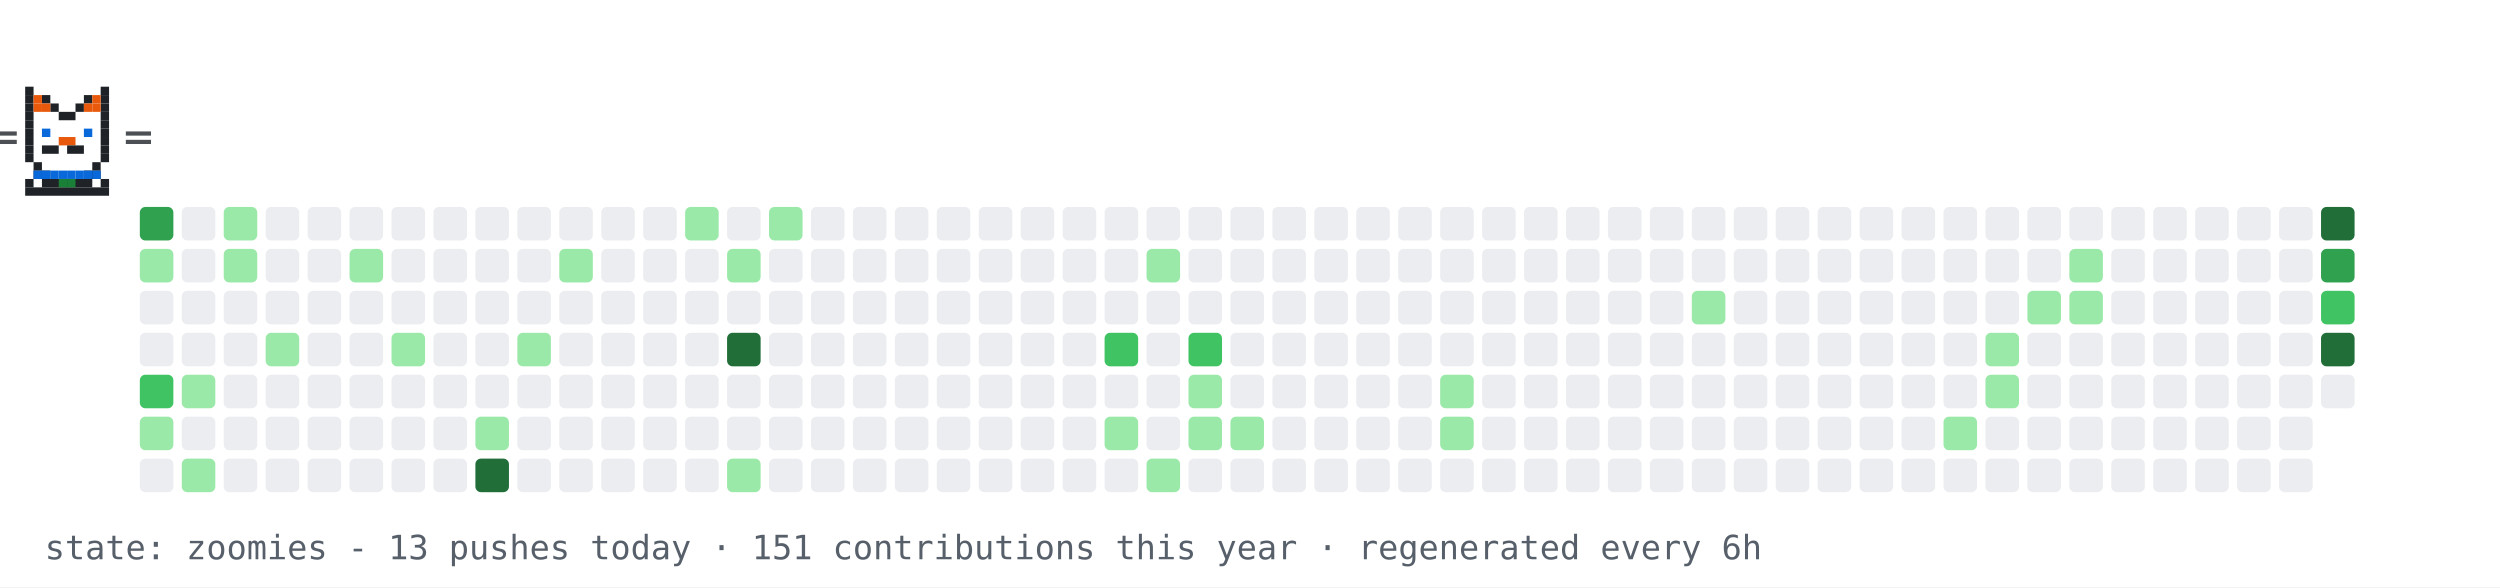
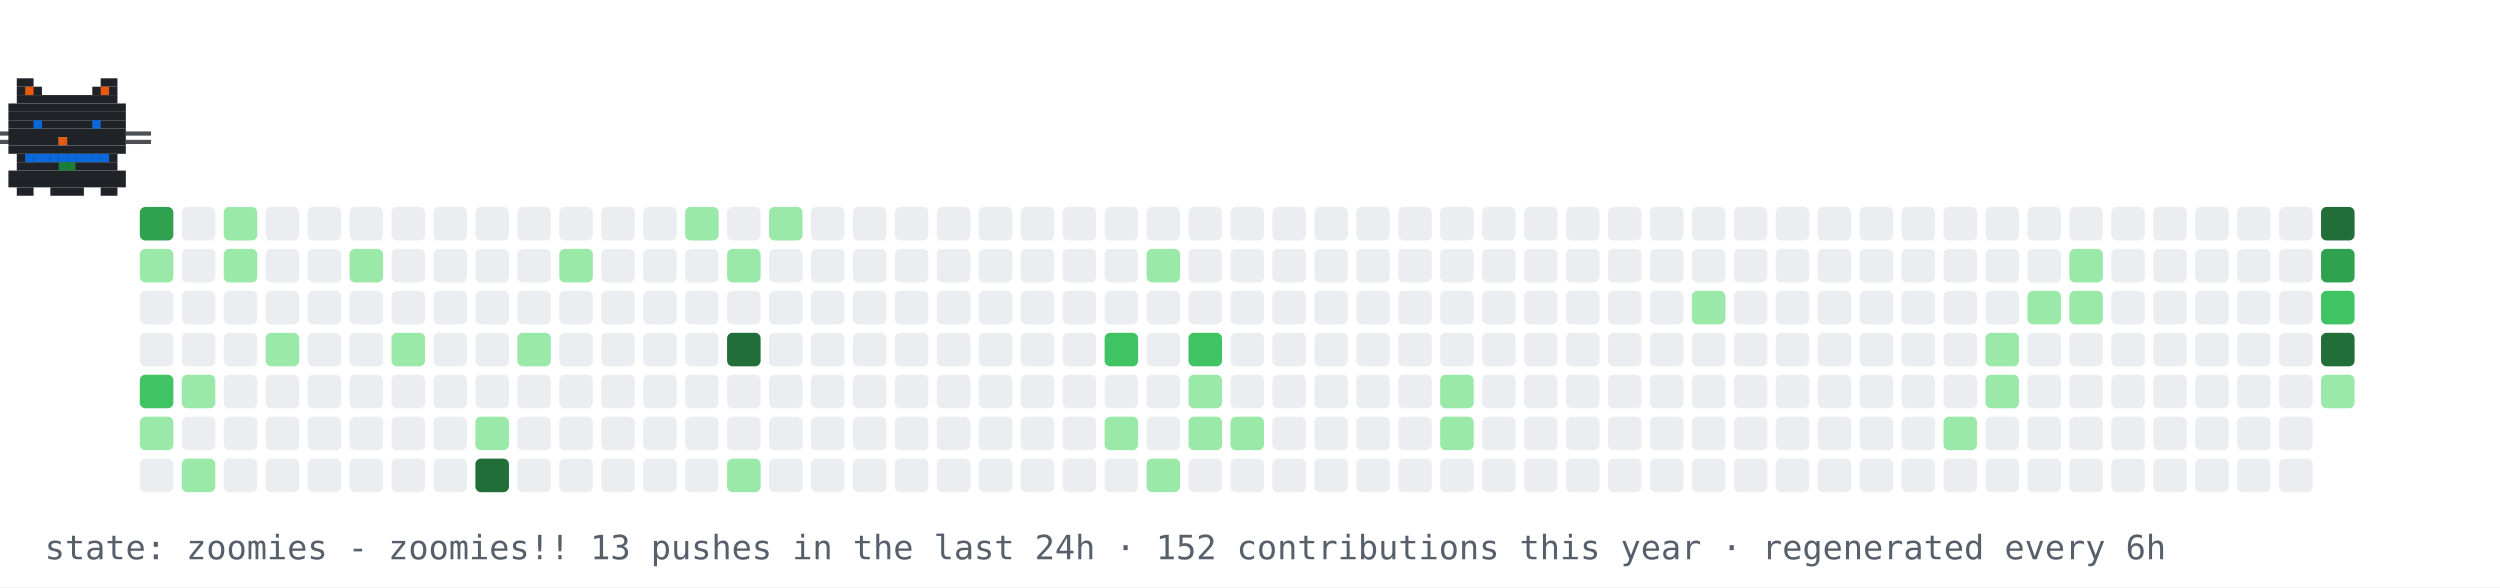
<svg xmlns="http://www.w3.org/2000/svg" width="894" height="210" viewBox="0 0 894 210" role="img" aria-label="contribution graph cat: zoomies">
  <rect width="894" height="210" fill="#ffffff" />
  <rect x="50" y="74" width="12" height="12" rx="2" fill="#30a14e" />
  <rect x="50" y="89" width="12" height="12" rx="2" fill="#9be9a8" />
  <rect x="50" y="104" width="12" height="12" rx="2" fill="#ebedf0" />
  <rect x="50" y="119" width="12" height="12" rx="2" fill="#ebedf0" />
  <rect x="50" y="134" width="12" height="12" rx="2" fill="#40c463" />
  <rect x="50" y="149" width="12" height="12" rx="2" fill="#9be9a8" />
  <rect x="50" y="164" width="12" height="12" rx="2" fill="#ebedf0" />
  <rect x="65" y="74" width="12" height="12" rx="2" fill="#ebedf0" />
  <rect x="65" y="89" width="12" height="12" rx="2" fill="#ebedf0" />
  <rect x="65" y="104" width="12" height="12" rx="2" fill="#ebedf0" />
  <rect x="65" y="119" width="12" height="12" rx="2" fill="#ebedf0" />
  <rect x="65" y="134" width="12" height="12" rx="2" fill="#9be9a8" />
  <rect x="65" y="149" width="12" height="12" rx="2" fill="#ebedf0" />
  <rect x="65" y="164" width="12" height="12" rx="2" fill="#9be9a8" />
  <rect x="80" y="74" width="12" height="12" rx="2" fill="#9be9a8" />
  <rect x="80" y="89" width="12" height="12" rx="2" fill="#9be9a8" />
  <rect x="80" y="104" width="12" height="12" rx="2" fill="#ebedf0" />
  <rect x="80" y="119" width="12" height="12" rx="2" fill="#ebedf0" />
  <rect x="80" y="134" width="12" height="12" rx="2" fill="#ebedf0" />
  <rect x="80" y="149" width="12" height="12" rx="2" fill="#ebedf0" />
  <rect x="80" y="164" width="12" height="12" rx="2" fill="#ebedf0" />
  <rect x="95" y="74" width="12" height="12" rx="2" fill="#ebedf0" />
  <rect x="95" y="89" width="12" height="12" rx="2" fill="#ebedf0" />
  <rect x="95" y="104" width="12" height="12" rx="2" fill="#ebedf0" />
  <rect x="95" y="119" width="12" height="12" rx="2" fill="#9be9a8" />
  <rect x="95" y="134" width="12" height="12" rx="2" fill="#ebedf0" />
  <rect x="95" y="149" width="12" height="12" rx="2" fill="#ebedf0" />
  <rect x="95" y="164" width="12" height="12" rx="2" fill="#ebedf0" />
  <rect x="110" y="74" width="12" height="12" rx="2" fill="#ebedf0" />
  <rect x="110" y="89" width="12" height="12" rx="2" fill="#ebedf0" />
  <rect x="110" y="104" width="12" height="12" rx="2" fill="#ebedf0" />
  <rect x="110" y="119" width="12" height="12" rx="2" fill="#ebedf0" />
  <rect x="110" y="134" width="12" height="12" rx="2" fill="#ebedf0" />
  <rect x="110" y="149" width="12" height="12" rx="2" fill="#ebedf0" />
  <rect x="110" y="164" width="12" height="12" rx="2" fill="#ebedf0" />
  <rect x="125" y="74" width="12" height="12" rx="2" fill="#ebedf0" />
  <rect x="125" y="89" width="12" height="12" rx="2" fill="#9be9a8" />
  <rect x="125" y="104" width="12" height="12" rx="2" fill="#ebedf0" />
  <rect x="125" y="119" width="12" height="12" rx="2" fill="#ebedf0" />
  <rect x="125" y="134" width="12" height="12" rx="2" fill="#ebedf0" />
  <rect x="125" y="149" width="12" height="12" rx="2" fill="#ebedf0" />
  <rect x="125" y="164" width="12" height="12" rx="2" fill="#ebedf0" />
  <rect x="140" y="74" width="12" height="12" rx="2" fill="#ebedf0" />
  <rect x="140" y="89" width="12" height="12" rx="2" fill="#ebedf0" />
  <rect x="140" y="104" width="12" height="12" rx="2" fill="#ebedf0" />
  <rect x="140" y="119" width="12" height="12" rx="2" fill="#9be9a8" />
  <rect x="140" y="134" width="12" height="12" rx="2" fill="#ebedf0" />
  <rect x="140" y="149" width="12" height="12" rx="2" fill="#ebedf0" />
  <rect x="140" y="164" width="12" height="12" rx="2" fill="#ebedf0" />
  <rect x="155" y="74" width="12" height="12" rx="2" fill="#ebedf0" />
  <rect x="155" y="89" width="12" height="12" rx="2" fill="#ebedf0" />
  <rect x="155" y="104" width="12" height="12" rx="2" fill="#ebedf0" />
  <rect x="155" y="119" width="12" height="12" rx="2" fill="#ebedf0" />
  <rect x="155" y="134" width="12" height="12" rx="2" fill="#ebedf0" />
  <rect x="155" y="149" width="12" height="12" rx="2" fill="#ebedf0" />
  <rect x="155" y="164" width="12" height="12" rx="2" fill="#ebedf0" />
  <rect x="170" y="74" width="12" height="12" rx="2" fill="#ebedf0" />
  <rect x="170" y="89" width="12" height="12" rx="2" fill="#ebedf0" />
  <rect x="170" y="104" width="12" height="12" rx="2" fill="#ebedf0" />
  <rect x="170" y="119" width="12" height="12" rx="2" fill="#ebedf0" />
  <rect x="170" y="134" width="12" height="12" rx="2" fill="#ebedf0" />
  <rect x="170" y="149" width="12" height="12" rx="2" fill="#9be9a8" />
  <rect x="170" y="164" width="12" height="12" rx="2" fill="#216e39" />
  <rect x="185" y="74" width="12" height="12" rx="2" fill="#ebedf0" />
  <rect x="185" y="89" width="12" height="12" rx="2" fill="#ebedf0" />
  <rect x="185" y="104" width="12" height="12" rx="2" fill="#ebedf0" />
  <rect x="185" y="119" width="12" height="12" rx="2" fill="#9be9a8" />
  <rect x="185" y="134" width="12" height="12" rx="2" fill="#ebedf0" />
  <rect x="185" y="149" width="12" height="12" rx="2" fill="#ebedf0" />
  <rect x="185" y="164" width="12" height="12" rx="2" fill="#ebedf0" />
  <rect x="200" y="74" width="12" height="12" rx="2" fill="#ebedf0" />
  <rect x="200" y="89" width="12" height="12" rx="2" fill="#9be9a8" />
  <rect x="200" y="104" width="12" height="12" rx="2" fill="#ebedf0" />
  <rect x="200" y="119" width="12" height="12" rx="2" fill="#ebedf0" />
  <rect x="200" y="134" width="12" height="12" rx="2" fill="#ebedf0" />
  <rect x="200" y="149" width="12" height="12" rx="2" fill="#ebedf0" />
  <rect x="200" y="164" width="12" height="12" rx="2" fill="#ebedf0" />
  <rect x="215" y="74" width="12" height="12" rx="2" fill="#ebedf0" />
  <rect x="215" y="89" width="12" height="12" rx="2" fill="#ebedf0" />
  <rect x="215" y="104" width="12" height="12" rx="2" fill="#ebedf0" />
  <rect x="215" y="119" width="12" height="12" rx="2" fill="#ebedf0" />
  <rect x="215" y="134" width="12" height="12" rx="2" fill="#ebedf0" />
  <rect x="215" y="149" width="12" height="12" rx="2" fill="#ebedf0" />
  <rect x="215" y="164" width="12" height="12" rx="2" fill="#ebedf0" />
  <rect x="230" y="74" width="12" height="12" rx="2" fill="#ebedf0" />
  <rect x="230" y="89" width="12" height="12" rx="2" fill="#ebedf0" />
  <rect x="230" y="104" width="12" height="12" rx="2" fill="#ebedf0" />
  <rect x="230" y="119" width="12" height="12" rx="2" fill="#ebedf0" />
  <rect x="230" y="134" width="12" height="12" rx="2" fill="#ebedf0" />
  <rect x="230" y="149" width="12" height="12" rx="2" fill="#ebedf0" />
  <rect x="230" y="164" width="12" height="12" rx="2" fill="#ebedf0" />
  <rect x="245" y="74" width="12" height="12" rx="2" fill="#9be9a8" />
  <rect x="245" y="89" width="12" height="12" rx="2" fill="#ebedf0" />
  <rect x="245" y="104" width="12" height="12" rx="2" fill="#ebedf0" />
  <rect x="245" y="119" width="12" height="12" rx="2" fill="#ebedf0" />
  <rect x="245" y="134" width="12" height="12" rx="2" fill="#ebedf0" />
  <rect x="245" y="149" width="12" height="12" rx="2" fill="#ebedf0" />
  <rect x="245" y="164" width="12" height="12" rx="2" fill="#ebedf0" />
  <rect x="260" y="74" width="12" height="12" rx="2" fill="#ebedf0" />
  <rect x="260" y="89" width="12" height="12" rx="2" fill="#9be9a8" />
  <rect x="260" y="104" width="12" height="12" rx="2" fill="#ebedf0" />
  <rect x="260" y="119" width="12" height="12" rx="2" fill="#216e39" />
  <rect x="260" y="134" width="12" height="12" rx="2" fill="#ebedf0" />
  <rect x="260" y="149" width="12" height="12" rx="2" fill="#ebedf0" />
  <rect x="260" y="164" width="12" height="12" rx="2" fill="#9be9a8" />
  <rect x="275" y="74" width="12" height="12" rx="2" fill="#9be9a8" />
  <rect x="275" y="89" width="12" height="12" rx="2" fill="#ebedf0" />
  <rect x="275" y="104" width="12" height="12" rx="2" fill="#ebedf0" />
  <rect x="275" y="119" width="12" height="12" rx="2" fill="#ebedf0" />
  <rect x="275" y="134" width="12" height="12" rx="2" fill="#ebedf0" />
  <rect x="275" y="149" width="12" height="12" rx="2" fill="#ebedf0" />
  <rect x="275" y="164" width="12" height="12" rx="2" fill="#ebedf0" />
  <rect x="290" y="74" width="12" height="12" rx="2" fill="#ebedf0" />
  <rect x="290" y="89" width="12" height="12" rx="2" fill="#ebedf0" />
  <rect x="290" y="104" width="12" height="12" rx="2" fill="#ebedf0" />
  <rect x="290" y="119" width="12" height="12" rx="2" fill="#ebedf0" />
  <rect x="290" y="134" width="12" height="12" rx="2" fill="#ebedf0" />
  <rect x="290" y="149" width="12" height="12" rx="2" fill="#ebedf0" />
  <rect x="290" y="164" width="12" height="12" rx="2" fill="#ebedf0" />
  <rect x="305" y="74" width="12" height="12" rx="2" fill="#ebedf0" />
  <rect x="305" y="89" width="12" height="12" rx="2" fill="#ebedf0" />
  <rect x="305" y="104" width="12" height="12" rx="2" fill="#ebedf0" />
  <rect x="305" y="119" width="12" height="12" rx="2" fill="#ebedf0" />
  <rect x="305" y="134" width="12" height="12" rx="2" fill="#ebedf0" />
  <rect x="305" y="149" width="12" height="12" rx="2" fill="#ebedf0" />
  <rect x="305" y="164" width="12" height="12" rx="2" fill="#ebedf0" />
  <rect x="320" y="74" width="12" height="12" rx="2" fill="#ebedf0" />
  <rect x="320" y="89" width="12" height="12" rx="2" fill="#ebedf0" />
  <rect x="320" y="104" width="12" height="12" rx="2" fill="#ebedf0" />
  <rect x="320" y="119" width="12" height="12" rx="2" fill="#ebedf0" />
  <rect x="320" y="134" width="12" height="12" rx="2" fill="#ebedf0" />
  <rect x="320" y="149" width="12" height="12" rx="2" fill="#ebedf0" />
  <rect x="320" y="164" width="12" height="12" rx="2" fill="#ebedf0" />
  <rect x="335" y="74" width="12" height="12" rx="2" fill="#ebedf0" />
  <rect x="335" y="89" width="12" height="12" rx="2" fill="#ebedf0" />
  <rect x="335" y="104" width="12" height="12" rx="2" fill="#ebedf0" />
  <rect x="335" y="119" width="12" height="12" rx="2" fill="#ebedf0" />
  <rect x="335" y="134" width="12" height="12" rx="2" fill="#ebedf0" />
  <rect x="335" y="149" width="12" height="12" rx="2" fill="#ebedf0" />
  <rect x="335" y="164" width="12" height="12" rx="2" fill="#ebedf0" />
  <rect x="350" y="74" width="12" height="12" rx="2" fill="#ebedf0" />
  <rect x="350" y="89" width="12" height="12" rx="2" fill="#ebedf0" />
  <rect x="350" y="104" width="12" height="12" rx="2" fill="#ebedf0" />
  <rect x="350" y="119" width="12" height="12" rx="2" fill="#ebedf0" />
  <rect x="350" y="134" width="12" height="12" rx="2" fill="#ebedf0" />
  <rect x="350" y="149" width="12" height="12" rx="2" fill="#ebedf0" />
  <rect x="350" y="164" width="12" height="12" rx="2" fill="#ebedf0" />
  <rect x="365" y="74" width="12" height="12" rx="2" fill="#ebedf0" />
  <rect x="365" y="89" width="12" height="12" rx="2" fill="#ebedf0" />
  <rect x="365" y="104" width="12" height="12" rx="2" fill="#ebedf0" />
  <rect x="365" y="119" width="12" height="12" rx="2" fill="#ebedf0" />
  <rect x="365" y="134" width="12" height="12" rx="2" fill="#ebedf0" />
  <rect x="365" y="149" width="12" height="12" rx="2" fill="#ebedf0" />
  <rect x="365" y="164" width="12" height="12" rx="2" fill="#ebedf0" />
  <rect x="380" y="74" width="12" height="12" rx="2" fill="#ebedf0" />
  <rect x="380" y="89" width="12" height="12" rx="2" fill="#ebedf0" />
  <rect x="380" y="104" width="12" height="12" rx="2" fill="#ebedf0" />
  <rect x="380" y="119" width="12" height="12" rx="2" fill="#ebedf0" />
  <rect x="380" y="134" width="12" height="12" rx="2" fill="#ebedf0" />
  <rect x="380" y="149" width="12" height="12" rx="2" fill="#ebedf0" />
  <rect x="380" y="164" width="12" height="12" rx="2" fill="#ebedf0" />
  <rect x="395" y="74" width="12" height="12" rx="2" fill="#ebedf0" />
  <rect x="395" y="89" width="12" height="12" rx="2" fill="#ebedf0" />
  <rect x="395" y="104" width="12" height="12" rx="2" fill="#ebedf0" />
  <rect x="395" y="119" width="12" height="12" rx="2" fill="#40c463" />
  <rect x="395" y="134" width="12" height="12" rx="2" fill="#ebedf0" />
  <rect x="395" y="149" width="12" height="12" rx="2" fill="#9be9a8" />
  <rect x="395" y="164" width="12" height="12" rx="2" fill="#ebedf0" />
  <rect x="410" y="74" width="12" height="12" rx="2" fill="#ebedf0" />
  <rect x="410" y="89" width="12" height="12" rx="2" fill="#9be9a8" />
  <rect x="410" y="104" width="12" height="12" rx="2" fill="#ebedf0" />
  <rect x="410" y="119" width="12" height="12" rx="2" fill="#ebedf0" />
  <rect x="410" y="134" width="12" height="12" rx="2" fill="#ebedf0" />
  <rect x="410" y="149" width="12" height="12" rx="2" fill="#ebedf0" />
  <rect x="410" y="164" width="12" height="12" rx="2" fill="#9be9a8" />
  <rect x="425" y="74" width="12" height="12" rx="2" fill="#ebedf0" />
  <rect x="425" y="89" width="12" height="12" rx="2" fill="#ebedf0" />
  <rect x="425" y="104" width="12" height="12" rx="2" fill="#ebedf0" />
  <rect x="425" y="119" width="12" height="12" rx="2" fill="#40c463" />
  <rect x="425" y="134" width="12" height="12" rx="2" fill="#9be9a8" />
  <rect x="425" y="149" width="12" height="12" rx="2" fill="#9be9a8" />
  <rect x="425" y="164" width="12" height="12" rx="2" fill="#ebedf0" />
  <rect x="440" y="74" width="12" height="12" rx="2" fill="#ebedf0" />
  <rect x="440" y="89" width="12" height="12" rx="2" fill="#ebedf0" />
  <rect x="440" y="104" width="12" height="12" rx="2" fill="#ebedf0" />
  <rect x="440" y="119" width="12" height="12" rx="2" fill="#ebedf0" />
  <rect x="440" y="134" width="12" height="12" rx="2" fill="#ebedf0" />
  <rect x="440" y="149" width="12" height="12" rx="2" fill="#9be9a8" />
  <rect x="440" y="164" width="12" height="12" rx="2" fill="#ebedf0" />
  <rect x="455" y="74" width="12" height="12" rx="2" fill="#ebedf0" />
  <rect x="455" y="89" width="12" height="12" rx="2" fill="#ebedf0" />
  <rect x="455" y="104" width="12" height="12" rx="2" fill="#ebedf0" />
  <rect x="455" y="119" width="12" height="12" rx="2" fill="#ebedf0" />
  <rect x="455" y="134" width="12" height="12" rx="2" fill="#ebedf0" />
  <rect x="455" y="149" width="12" height="12" rx="2" fill="#ebedf0" />
  <rect x="455" y="164" width="12" height="12" rx="2" fill="#ebedf0" />
  <rect x="470" y="74" width="12" height="12" rx="2" fill="#ebedf0" />
  <rect x="470" y="89" width="12" height="12" rx="2" fill="#ebedf0" />
  <rect x="470" y="104" width="12" height="12" rx="2" fill="#ebedf0" />
  <rect x="470" y="119" width="12" height="12" rx="2" fill="#ebedf0" />
  <rect x="470" y="134" width="12" height="12" rx="2" fill="#ebedf0" />
  <rect x="470" y="149" width="12" height="12" rx="2" fill="#ebedf0" />
  <rect x="470" y="164" width="12" height="12" rx="2" fill="#ebedf0" />
  <rect x="485" y="74" width="12" height="12" rx="2" fill="#ebedf0" />
  <rect x="485" y="89" width="12" height="12" rx="2" fill="#ebedf0" />
  <rect x="485" y="104" width="12" height="12" rx="2" fill="#ebedf0" />
  <rect x="485" y="119" width="12" height="12" rx="2" fill="#ebedf0" />
  <rect x="485" y="134" width="12" height="12" rx="2" fill="#ebedf0" />
  <rect x="485" y="149" width="12" height="12" rx="2" fill="#ebedf0" />
  <rect x="485" y="164" width="12" height="12" rx="2" fill="#ebedf0" />
  <rect x="500" y="74" width="12" height="12" rx="2" fill="#ebedf0" />
  <rect x="500" y="89" width="12" height="12" rx="2" fill="#ebedf0" />
  <rect x="500" y="104" width="12" height="12" rx="2" fill="#ebedf0" />
  <rect x="500" y="119" width="12" height="12" rx="2" fill="#ebedf0" />
  <rect x="500" y="134" width="12" height="12" rx="2" fill="#ebedf0" />
  <rect x="500" y="149" width="12" height="12" rx="2" fill="#ebedf0" />
  <rect x="500" y="164" width="12" height="12" rx="2" fill="#ebedf0" />
  <rect x="515" y="74" width="12" height="12" rx="2" fill="#ebedf0" />
  <rect x="515" y="89" width="12" height="12" rx="2" fill="#ebedf0" />
  <rect x="515" y="104" width="12" height="12" rx="2" fill="#ebedf0" />
  <rect x="515" y="119" width="12" height="12" rx="2" fill="#ebedf0" />
  <rect x="515" y="134" width="12" height="12" rx="2" fill="#9be9a8" />
  <rect x="515" y="149" width="12" height="12" rx="2" fill="#9be9a8" />
  <rect x="515" y="164" width="12" height="12" rx="2" fill="#ebedf0" />
  <rect x="530" y="74" width="12" height="12" rx="2" fill="#ebedf0" />
  <rect x="530" y="89" width="12" height="12" rx="2" fill="#ebedf0" />
  <rect x="530" y="104" width="12" height="12" rx="2" fill="#ebedf0" />
  <rect x="530" y="119" width="12" height="12" rx="2" fill="#ebedf0" />
  <rect x="530" y="134" width="12" height="12" rx="2" fill="#ebedf0" />
  <rect x="530" y="149" width="12" height="12" rx="2" fill="#ebedf0" />
  <rect x="530" y="164" width="12" height="12" rx="2" fill="#ebedf0" />
  <rect x="545" y="74" width="12" height="12" rx="2" fill="#ebedf0" />
  <rect x="545" y="89" width="12" height="12" rx="2" fill="#ebedf0" />
  <rect x="545" y="104" width="12" height="12" rx="2" fill="#ebedf0" />
  <rect x="545" y="119" width="12" height="12" rx="2" fill="#ebedf0" />
  <rect x="545" y="134" width="12" height="12" rx="2" fill="#ebedf0" />
  <rect x="545" y="149" width="12" height="12" rx="2" fill="#ebedf0" />
  <rect x="545" y="164" width="12" height="12" rx="2" fill="#ebedf0" />
  <rect x="560" y="74" width="12" height="12" rx="2" fill="#ebedf0" />
  <rect x="560" y="89" width="12" height="12" rx="2" fill="#ebedf0" />
  <rect x="560" y="104" width="12" height="12" rx="2" fill="#ebedf0" />
  <rect x="560" y="119" width="12" height="12" rx="2" fill="#ebedf0" />
  <rect x="560" y="134" width="12" height="12" rx="2" fill="#ebedf0" />
  <rect x="560" y="149" width="12" height="12" rx="2" fill="#ebedf0" />
  <rect x="560" y="164" width="12" height="12" rx="2" fill="#ebedf0" />
  <rect x="575" y="74" width="12" height="12" rx="2" fill="#ebedf0" />
  <rect x="575" y="89" width="12" height="12" rx="2" fill="#ebedf0" />
  <rect x="575" y="104" width="12" height="12" rx="2" fill="#ebedf0" />
  <rect x="575" y="119" width="12" height="12" rx="2" fill="#ebedf0" />
  <rect x="575" y="134" width="12" height="12" rx="2" fill="#ebedf0" />
  <rect x="575" y="149" width="12" height="12" rx="2" fill="#ebedf0" />
  <rect x="575" y="164" width="12" height="12" rx="2" fill="#ebedf0" />
  <rect x="590" y="74" width="12" height="12" rx="2" fill="#ebedf0" />
  <rect x="590" y="89" width="12" height="12" rx="2" fill="#ebedf0" />
  <rect x="590" y="104" width="12" height="12" rx="2" fill="#ebedf0" />
  <rect x="590" y="119" width="12" height="12" rx="2" fill="#ebedf0" />
  <rect x="590" y="134" width="12" height="12" rx="2" fill="#ebedf0" />
  <rect x="590" y="149" width="12" height="12" rx="2" fill="#ebedf0" />
  <rect x="590" y="164" width="12" height="12" rx="2" fill="#ebedf0" />
  <rect x="605" y="74" width="12" height="12" rx="2" fill="#ebedf0" />
  <rect x="605" y="89" width="12" height="12" rx="2" fill="#ebedf0" />
  <rect x="605" y="104" width="12" height="12" rx="2" fill="#9be9a8" />
  <rect x="605" y="119" width="12" height="12" rx="2" fill="#ebedf0" />
  <rect x="605" y="134" width="12" height="12" rx="2" fill="#ebedf0" />
  <rect x="605" y="149" width="12" height="12" rx="2" fill="#ebedf0" />
  <rect x="605" y="164" width="12" height="12" rx="2" fill="#ebedf0" />
  <rect x="620" y="74" width="12" height="12" rx="2" fill="#ebedf0" />
  <rect x="620" y="89" width="12" height="12" rx="2" fill="#ebedf0" />
  <rect x="620" y="104" width="12" height="12" rx="2" fill="#ebedf0" />
  <rect x="620" y="119" width="12" height="12" rx="2" fill="#ebedf0" />
  <rect x="620" y="134" width="12" height="12" rx="2" fill="#ebedf0" />
  <rect x="620" y="149" width="12" height="12" rx="2" fill="#ebedf0" />
  <rect x="620" y="164" width="12" height="12" rx="2" fill="#ebedf0" />
  <rect x="635" y="74" width="12" height="12" rx="2" fill="#ebedf0" />
  <rect x="635" y="89" width="12" height="12" rx="2" fill="#ebedf0" />
  <rect x="635" y="104" width="12" height="12" rx="2" fill="#ebedf0" />
  <rect x="635" y="119" width="12" height="12" rx="2" fill="#ebedf0" />
  <rect x="635" y="134" width="12" height="12" rx="2" fill="#ebedf0" />
  <rect x="635" y="149" width="12" height="12" rx="2" fill="#ebedf0" />
  <rect x="635" y="164" width="12" height="12" rx="2" fill="#ebedf0" />
  <rect x="650" y="74" width="12" height="12" rx="2" fill="#ebedf0" />
  <rect x="650" y="89" width="12" height="12" rx="2" fill="#ebedf0" />
  <rect x="650" y="104" width="12" height="12" rx="2" fill="#ebedf0" />
  <rect x="650" y="119" width="12" height="12" rx="2" fill="#ebedf0" />
  <rect x="650" y="134" width="12" height="12" rx="2" fill="#ebedf0" />
  <rect x="650" y="149" width="12" height="12" rx="2" fill="#ebedf0" />
  <rect x="650" y="164" width="12" height="12" rx="2" fill="#ebedf0" />
  <rect x="665" y="74" width="12" height="12" rx="2" fill="#ebedf0" />
  <rect x="665" y="89" width="12" height="12" rx="2" fill="#ebedf0" />
  <rect x="665" y="104" width="12" height="12" rx="2" fill="#ebedf0" />
  <rect x="665" y="119" width="12" height="12" rx="2" fill="#ebedf0" />
  <rect x="665" y="134" width="12" height="12" rx="2" fill="#ebedf0" />
  <rect x="665" y="149" width="12" height="12" rx="2" fill="#ebedf0" />
  <rect x="665" y="164" width="12" height="12" rx="2" fill="#ebedf0" />
  <rect x="680" y="74" width="12" height="12" rx="2" fill="#ebedf0" />
  <rect x="680" y="89" width="12" height="12" rx="2" fill="#ebedf0" />
  <rect x="680" y="104" width="12" height="12" rx="2" fill="#ebedf0" />
  <rect x="680" y="119" width="12" height="12" rx="2" fill="#ebedf0" />
  <rect x="680" y="134" width="12" height="12" rx="2" fill="#ebedf0" />
  <rect x="680" y="149" width="12" height="12" rx="2" fill="#ebedf0" />
  <rect x="680" y="164" width="12" height="12" rx="2" fill="#ebedf0" />
  <rect x="695" y="74" width="12" height="12" rx="2" fill="#ebedf0" />
  <rect x="695" y="89" width="12" height="12" rx="2" fill="#ebedf0" />
  <rect x="695" y="104" width="12" height="12" rx="2" fill="#ebedf0" />
  <rect x="695" y="119" width="12" height="12" rx="2" fill="#ebedf0" />
  <rect x="695" y="134" width="12" height="12" rx="2" fill="#ebedf0" />
  <rect x="695" y="149" width="12" height="12" rx="2" fill="#9be9a8" />
  <rect x="695" y="164" width="12" height="12" rx="2" fill="#ebedf0" />
  <rect x="710" y="74" width="12" height="12" rx="2" fill="#ebedf0" />
  <rect x="710" y="89" width="12" height="12" rx="2" fill="#ebedf0" />
  <rect x="710" y="104" width="12" height="12" rx="2" fill="#ebedf0" />
  <rect x="710" y="119" width="12" height="12" rx="2" fill="#9be9a8" />
  <rect x="710" y="134" width="12" height="12" rx="2" fill="#9be9a8" />
  <rect x="710" y="149" width="12" height="12" rx="2" fill="#ebedf0" />
  <rect x="710" y="164" width="12" height="12" rx="2" fill="#ebedf0" />
  <rect x="725" y="74" width="12" height="12" rx="2" fill="#ebedf0" />
  <rect x="725" y="89" width="12" height="12" rx="2" fill="#ebedf0" />
  <rect x="725" y="104" width="12" height="12" rx="2" fill="#9be9a8" />
  <rect x="725" y="119" width="12" height="12" rx="2" fill="#ebedf0" />
  <rect x="725" y="134" width="12" height="12" rx="2" fill="#ebedf0" />
  <rect x="725" y="149" width="12" height="12" rx="2" fill="#ebedf0" />
  <rect x="725" y="164" width="12" height="12" rx="2" fill="#ebedf0" />
  <rect x="740" y="74" width="12" height="12" rx="2" fill="#ebedf0" />
  <rect x="740" y="89" width="12" height="12" rx="2" fill="#9be9a8" />
  <rect x="740" y="104" width="12" height="12" rx="2" fill="#9be9a8" />
  <rect x="740" y="119" width="12" height="12" rx="2" fill="#ebedf0" />
  <rect x="740" y="134" width="12" height="12" rx="2" fill="#ebedf0" />
  <rect x="740" y="149" width="12" height="12" rx="2" fill="#ebedf0" />
  <rect x="740" y="164" width="12" height="12" rx="2" fill="#ebedf0" />
  <rect x="755" y="74" width="12" height="12" rx="2" fill="#ebedf0" />
  <rect x="755" y="89" width="12" height="12" rx="2" fill="#ebedf0" />
  <rect x="755" y="104" width="12" height="12" rx="2" fill="#ebedf0" />
  <rect x="755" y="119" width="12" height="12" rx="2" fill="#ebedf0" />
  <rect x="755" y="134" width="12" height="12" rx="2" fill="#ebedf0" />
  <rect x="755" y="149" width="12" height="12" rx="2" fill="#ebedf0" />
  <rect x="755" y="164" width="12" height="12" rx="2" fill="#ebedf0" />
  <rect x="770" y="74" width="12" height="12" rx="2" fill="#ebedf0" />
  <rect x="770" y="89" width="12" height="12" rx="2" fill="#ebedf0" />
  <rect x="770" y="104" width="12" height="12" rx="2" fill="#ebedf0" />
  <rect x="770" y="119" width="12" height="12" rx="2" fill="#ebedf0" />
  <rect x="770" y="134" width="12" height="12" rx="2" fill="#ebedf0" />
  <rect x="770" y="149" width="12" height="12" rx="2" fill="#ebedf0" />
  <rect x="770" y="164" width="12" height="12" rx="2" fill="#ebedf0" />
  <rect x="785" y="74" width="12" height="12" rx="2" fill="#ebedf0" />
  <rect x="785" y="89" width="12" height="12" rx="2" fill="#ebedf0" />
  <rect x="785" y="104" width="12" height="12" rx="2" fill="#ebedf0" />
  <rect x="785" y="119" width="12" height="12" rx="2" fill="#ebedf0" />
  <rect x="785" y="134" width="12" height="12" rx="2" fill="#ebedf0" />
  <rect x="785" y="149" width="12" height="12" rx="2" fill="#ebedf0" />
  <rect x="785" y="164" width="12" height="12" rx="2" fill="#ebedf0" />
  <rect x="800" y="74" width="12" height="12" rx="2" fill="#ebedf0" />
  <rect x="800" y="89" width="12" height="12" rx="2" fill="#ebedf0" />
  <rect x="800" y="104" width="12" height="12" rx="2" fill="#ebedf0" />
  <rect x="800" y="119" width="12" height="12" rx="2" fill="#ebedf0" />
  <rect x="800" y="134" width="12" height="12" rx="2" fill="#ebedf0" />
  <rect x="800" y="149" width="12" height="12" rx="2" fill="#ebedf0" />
  <rect x="800" y="164" width="12" height="12" rx="2" fill="#ebedf0" />
  <rect x="815" y="74" width="12" height="12" rx="2" fill="#ebedf0" />
  <rect x="815" y="89" width="12" height="12" rx="2" fill="#ebedf0" />
  <rect x="815" y="104" width="12" height="12" rx="2" fill="#ebedf0" />
  <rect x="815" y="119" width="12" height="12" rx="2" fill="#ebedf0" />
  <rect x="815" y="134" width="12" height="12" rx="2" fill="#ebedf0" />
  <rect x="815" y="149" width="12" height="12" rx="2" fill="#ebedf0" />
  <rect x="815" y="164" width="12" height="12" rx="2" fill="#ebedf0" />
  <rect x="830" y="74" width="12" height="12" rx="2" fill="#216e39" />
  <rect x="830" y="89" width="12" height="12" rx="2" fill="#30a14e" />
  <rect x="830" y="104" width="12" height="12" rx="2" fill="#40c463" />
  <rect x="830" y="119" width="12" height="12" rx="2" fill="#216e39" />
-   <rect x="830" y="134" width="12" height="12" rx="2" fill="#ebedf0" />
+   <rect x="830" y="134" width="12" height="12" rx="2" fill="#9be9a8" />
  <g>
    <animateTransform attributeName="transform" type="translate" values="50 0;791 0;791 0;50 0;50 0" keyTimes="0;0.45;0.5;0.95;1" dur="8s" repeatCount="indefinite" />
    <g>
      <animateTransform attributeName="transform" type="translate" values="0 0;0 -6;0 0" keyTimes="0;0.5;1" dur="0.55s" repeatCount="indefinite" />
-       <rect x="9" y="31" width="3" height="3" fill="#1f2328" />
-       <rect x="36" y="31" width="3" height="3" fill="#1f2328" />
-       <rect x="9" y="34" width="3" height="3" fill="#1f2328" />
-       <rect x="15" y="34" width="3" height="3" fill="#1f2328" />
-       <rect x="30" y="34" width="3" height="3" fill="#1f2328" />
-       <rect x="36" y="34" width="3" height="3" fill="#1f2328" />
-       <rect x="9" y="37" width="3" height="3" fill="#1f2328" />
-       <rect x="18" y="37" width="3" height="3" fill="#1f2328" />
-       <rect x="27" y="37" width="3" height="3" fill="#1f2328" />
-       <rect x="36" y="37" width="3" height="3" fill="#1f2328" />
-       <rect x="9" y="40" width="3" height="3" fill="#1f2328" />
-       <rect x="21" y="40" width="6" height="3" fill="#1f2328" />
-       <rect x="36" y="40" width="3" height="3" fill="#1f2328" />
-       <rect x="9" y="43" width="3" height="3" fill="#1f2328" />
-       <rect x="36" y="43" width="3" height="3" fill="#1f2328" />
-       <rect x="9" y="46" width="3" height="3" fill="#1f2328" />
-       <rect x="36" y="46" width="3" height="3" fill="#1f2328" />
-       <rect x="9" y="49" width="3" height="3" fill="#1f2328" />
-       <rect x="21" y="49" width="6" height="3" fill="#e8590c" />
-       <rect x="36" y="49" width="3" height="3" fill="#1f2328" />
-       <rect x="9" y="52" width="3" height="3" fill="#1f2328" />
-       <rect x="15" y="52" width="6" height="3" fill="#1f2328" />
-       <rect x="24" y="52" width="6" height="3" fill="#1f2328" />
-       <rect x="36" y="52" width="3" height="3" fill="#1f2328" />
-       <rect x="9" y="55" width="3" height="3" fill="#1f2328" />
-       <rect x="36" y="55" width="3" height="3" fill="#1f2328" />
-       <rect x="12" y="58" width="3" height="3" fill="#1f2328" />
-       <rect x="33" y="58" width="3" height="3" fill="#1f2328" />
-       <rect x="12" y="61" width="6" height="3" fill="#1f2328" />
-       <rect x="30" y="61" width="6" height="3" fill="#1f2328" />
-       <rect x="9" y="64" width="3" height="3" fill="#1f2328" />
-       <rect x="15" y="64" width="18" height="3" fill="#1f2328" />
-       <rect x="36" y="64" width="3" height="3" fill="#1f2328" />
-       <rect x="9" y="67" width="30" height="3" fill="#1f2328" />
-       <rect x="12" y="34" width="3" height="3" fill="#e8590c" />
-       <rect x="33" y="34" width="3" height="3" fill="#e8590c" />
-       <rect x="12" y="37" width="3" height="3" fill="#e8590c" />
-       <rect x="15" y="37" width="3" height="3" fill="#e8590c" />
-       <rect x="30" y="37" width="3" height="3" fill="#e8590c" />
-       <rect x="33" y="37" width="3" height="3" fill="#e8590c" />
-       <rect x="12" y="61" width="3" height="3" fill="#0969da" />
-       <rect x="15" y="61" width="3" height="3" fill="#0969da" />
-       <rect x="18" y="61" width="3" height="3" fill="#0969da" />
-       <rect x="21" y="61" width="3" height="3" fill="#0969da" />
-       <rect x="24" y="61" width="3" height="3" fill="#0969da" />
-       <rect x="27" y="61" width="3" height="3" fill="#0969da" />
-       <rect x="30" y="61" width="3" height="3" fill="#0969da" />
-       <rect x="33" y="61" width="3" height="3" fill="#0969da" />
-       <rect x="21" y="64" width="3" height="3" fill="#1a7f37" />
-       <rect x="24" y="64" width="3" height="3" fill="#1a7f37" />
+       <rect x="6" y="28" width="6" height="3" fill="#1f2328" />
+       <rect x="36" y="28" width="6" height="3" fill="#1f2328" />
+       <rect x="6" y="31" width="9" height="3" fill="#1f2328" />
+       <rect x="33" y="31" width="9" height="3" fill="#1f2328" />
+       <rect x="6" y="34" width="36" height="3" fill="#1f2328" />
+       <rect x="3" y="37" width="42" height="3" fill="#1f2328" />
+       <rect x="3" y="40" width="42" height="3" fill="#1f2328" />
+       <rect x="3" y="43" width="42" height="3" fill="#1f2328" />
+       <rect x="3" y="46" width="42" height="3" fill="#1f2328" />
+       <rect x="3" y="49" width="18" height="3" fill="#1f2328" />
+       <rect x="21" y="49" width="3" height="3" fill="#e8590c" />
+       <rect x="24" y="49" width="21" height="3" fill="#1f2328" />
+       <rect x="3" y="52" width="42" height="3" fill="#1f2328" />
+       <rect x="6" y="55" width="36" height="3" fill="#1f2328" />
+       <rect x="6" y="58" width="36" height="3" fill="#1f2328" />
+       <rect x="3" y="61" width="42" height="3" fill="#1f2328" />
+       <rect x="3" y="64" width="42" height="3" fill="#1f2328" />
+       <rect x="6" y="67" width="6" height="3" fill="#1f2328" />
+       <rect x="18" y="67" width="12" height="3" fill="#1f2328" />
+       <rect x="36" y="67" width="6" height="3" fill="#1f2328" />
+       <rect x="9" y="31" width="3" height="3" fill="#e8590c" />
+       <rect x="36" y="31" width="3" height="3" fill="#e8590c" />
+       <rect x="9" y="55" width="3" height="3" fill="#0969da" />
+       <rect x="12" y="55" width="3" height="3" fill="#0969da" />
+       <rect x="15" y="55" width="3" height="3" fill="#0969da" />
+       <rect x="18" y="55" width="3" height="3" fill="#0969da" />
+       <rect x="21" y="55" width="3" height="3" fill="#0969da" />
+       <rect x="24" y="55" width="3" height="3" fill="#0969da" />
+       <rect x="27" y="55" width="3" height="3" fill="#0969da" />
+       <rect x="30" y="55" width="3" height="3" fill="#0969da" />
+       <rect x="33" y="55" width="3" height="3" fill="#0969da" />
+       <rect x="36" y="55" width="3" height="3" fill="#0969da" />
+       <rect x="21" y="58" width="3" height="3" fill="#1a7f37" />
+       <rect x="24" y="58" width="3" height="3" fill="#1a7f37" />
      <rect x="-3" y="47" width="9" height="1.5" fill="#1f2328" opacity="0.8" />
+       <rect x="45" y="47" width="9" height="1.5" fill="#1f2328" opacity="0.8" />
      <rect x="-3" y="50" width="9" height="1.5" fill="#1f2328" opacity="0.8" />
-       <rect x="45" y="47" width="9" height="1.5" fill="#1f2328" opacity="0.8" />
      <rect x="45" y="50" width="9" height="1.5" fill="#1f2328" opacity="0.8" />
      <g>
        <animate attributeName="opacity" values="1;0;1" keyTimes="0;0.96;1" calcMode="discrete" dur="4s" repeatCount="indefinite" />
-         <rect x="15" y="46" width="3" height="3" fill="#0969da" />
-         <rect x="30" y="46" width="3" height="3" fill="#0969da" />
+         <rect x="12" y="43" width="3" height="3" fill="#0969da" />
+         <rect x="33" y="43" width="3" height="3" fill="#0969da" />
      </g>
      <g opacity="0">
        <animate attributeName="opacity" values="0;1;0" keyTimes="0;0.96;1" calcMode="discrete" dur="4s" repeatCount="indefinite" />
-         <rect x="15" y="46" width="6" height="3" fill="#ffffff" />
-         <rect x="30" y="46" width="6" height="3" fill="#ffffff" />
+         <rect x="12" y="43" width="6" height="3" fill="#ffffff" />
+         <rect x="33" y="43" width="6" height="3" fill="#ffffff" />
      </g>
    </g>
  </g>
-   <text x="16" y="200" font-family="monospace" font-size="12" fill="#57606a">state: zoomies - 13 pushes today · 151 contributions this year · regenerated every 6h</text>
+   <text x="16" y="200" font-family="monospace" font-size="12" fill="#57606a">state: zoomies - zoomies!! 13 pushes in the last 24h · 152 contributions this year · regenerated every 6h</text>
</svg>
